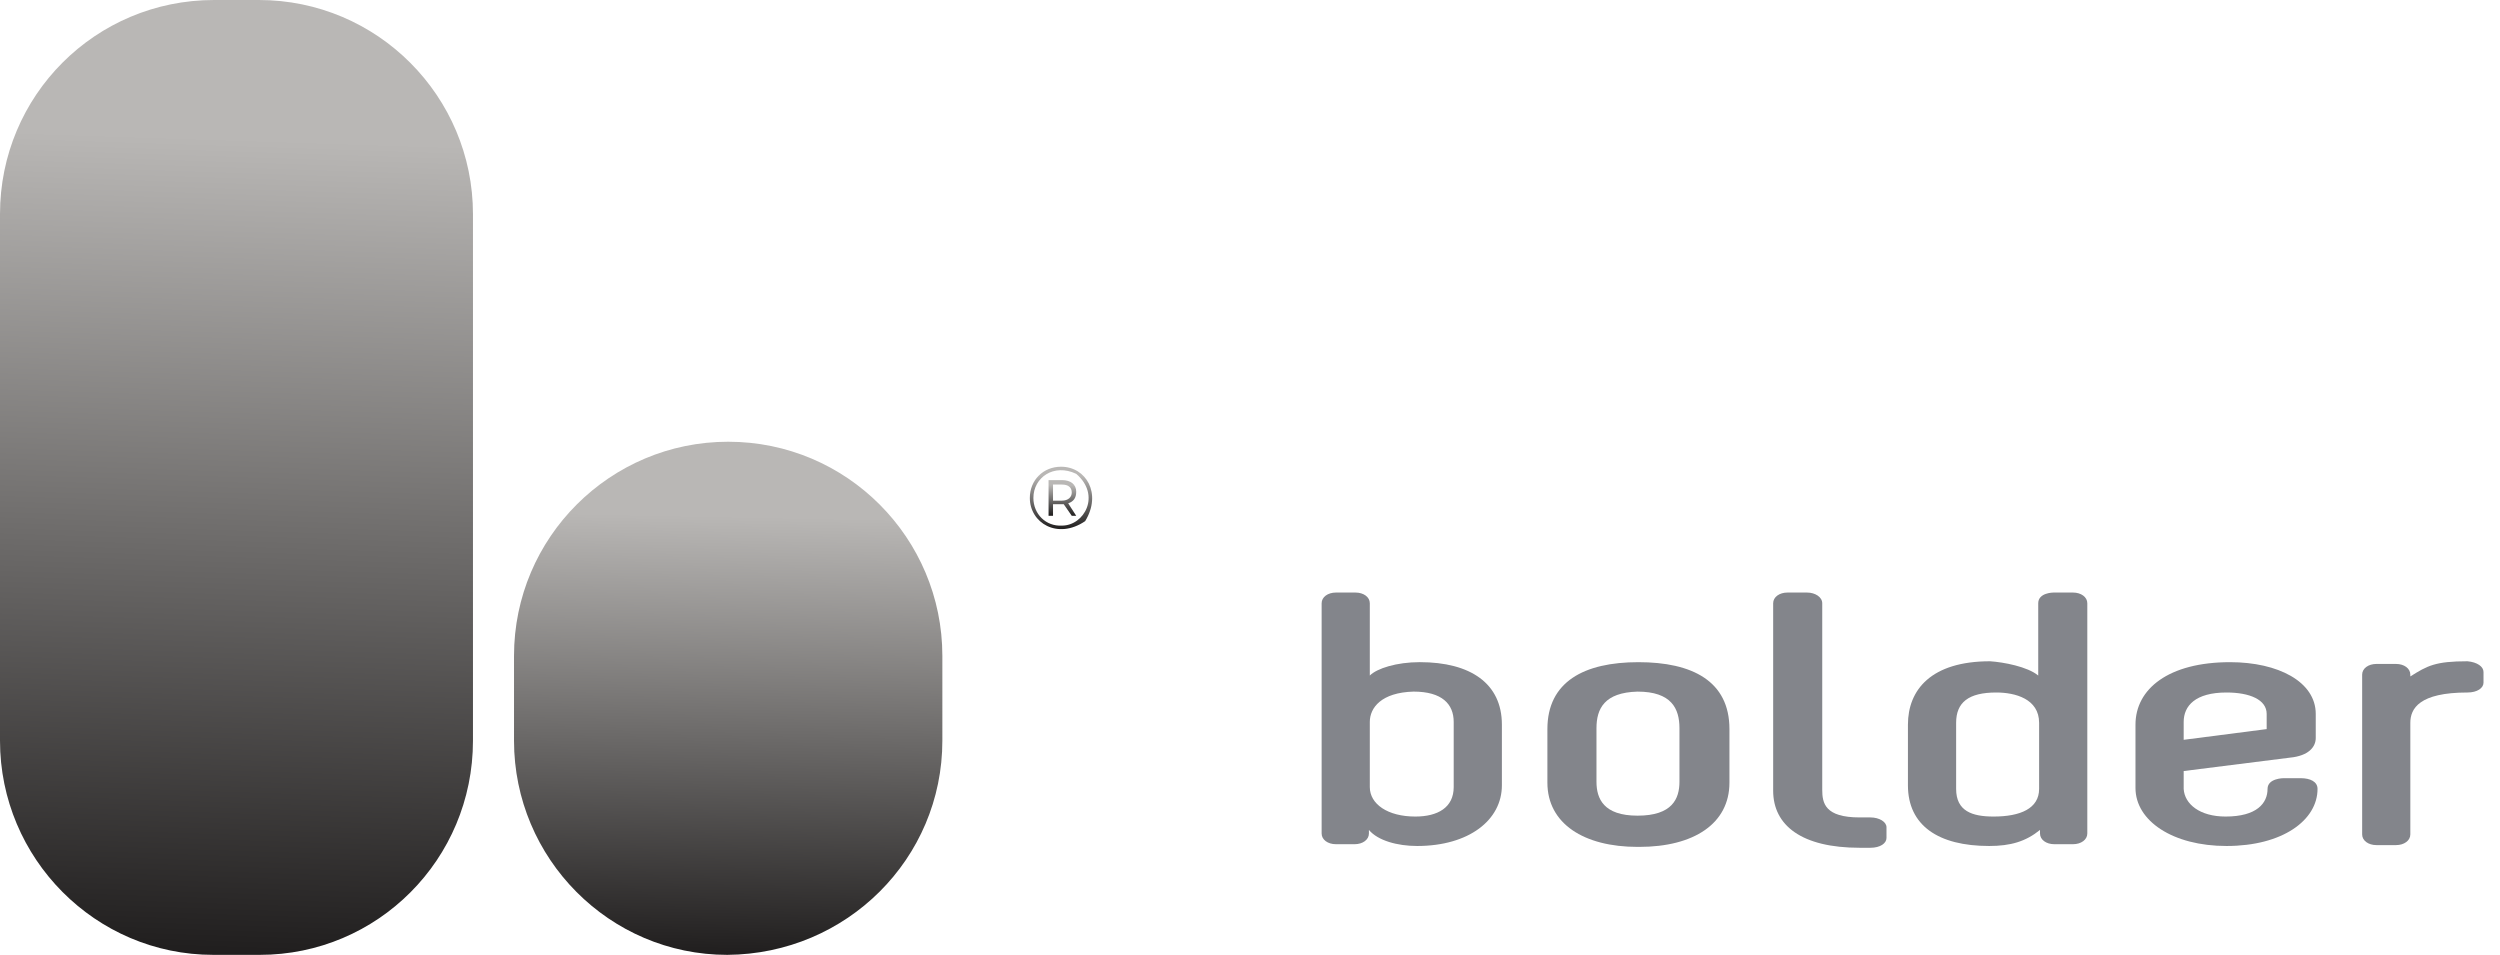
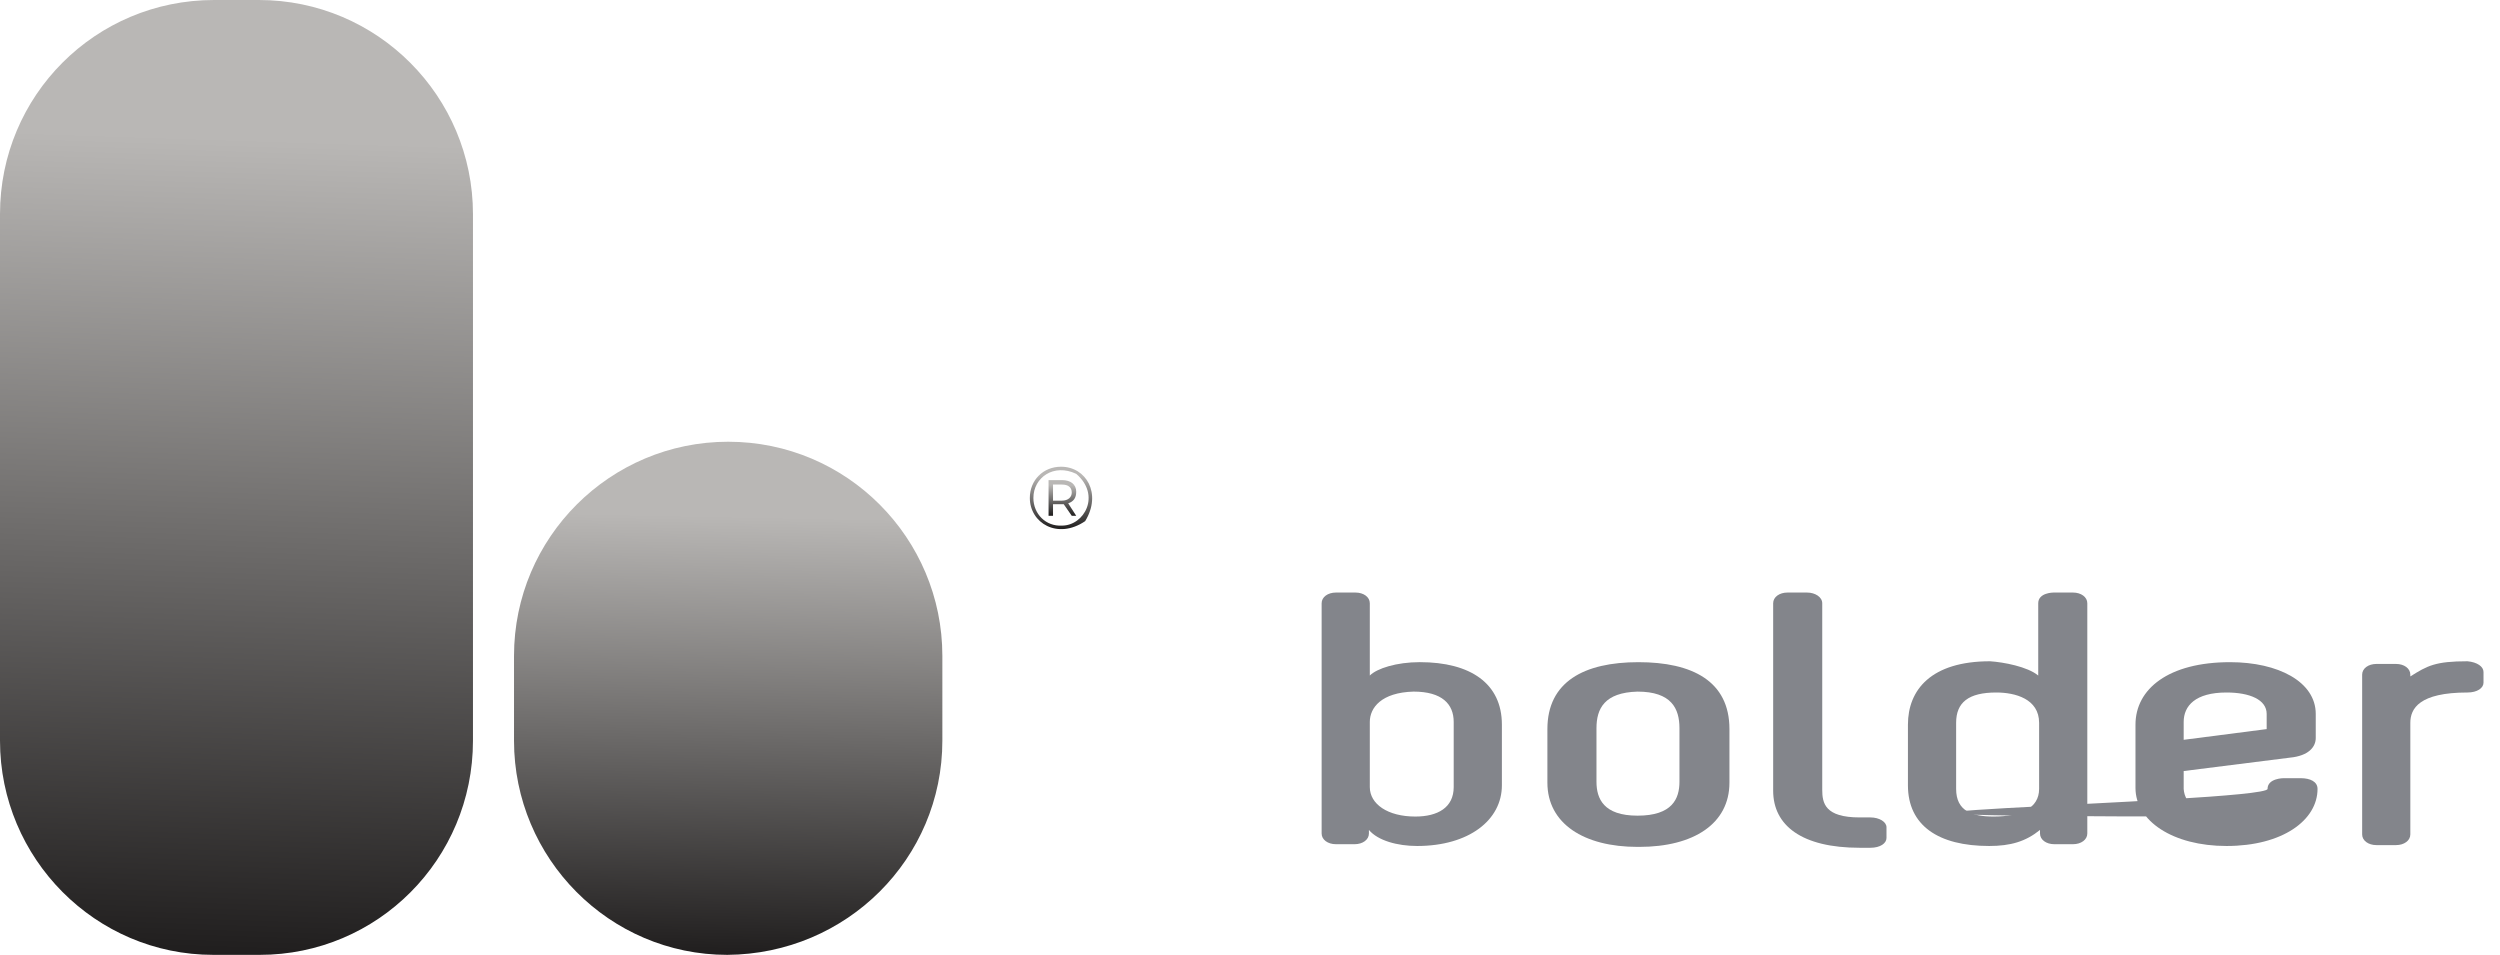
<svg xmlns="http://www.w3.org/2000/svg" width="144" height="55" viewBox="0 0 144 55" fill="none">
  <path d="M61.117 26.883C60.089 26.883 59.318 27.654 59.318 28.682C59.318 30.121 60.911 31.098 62.505 30.018C63.481 28.425 62.556 26.883 61.117 26.883ZM61.168 30.275C60.243 30.327 59.523 29.607 59.523 28.682C59.523 27.5 60.706 26.677 61.991 27.294C63.43 28.528 62.453 30.275 61.168 30.275Z" fill="url(#paint0_linear_1623_562)" />
  <path d="M61.99 28.323C61.99 27.911 61.682 27.654 61.168 27.654H60.397V29.71H60.654V29.042H61.168C61.219 29.042 61.219 29.042 61.271 29.042L61.733 29.71H61.99L61.528 28.991C61.836 28.888 61.99 28.682 61.99 28.323ZM61.168 28.837H60.654V27.911H61.168C61.528 27.911 61.733 28.066 61.733 28.374C61.733 28.631 61.528 28.837 61.168 28.837Z" fill="url(#paint1_linear_1623_562)" />
  <path d="M0 12.336V42.663C0 49.448 5.5 55 12.285 55H14.958C21.743 55 27.243 49.5 27.243 42.663V12.336C27.243 5.551 21.743 0 14.906 0H12.336C5.5 0 0 5.5 0 12.336Z" fill="url(#paint2_linear_1623_562)" />
  <path d="M54.28 42.664V37.781C54.28 30.996 48.78 25.444 41.944 25.444C35.159 25.444 29.607 30.944 29.607 37.781V42.664C29.607 49.449 35.107 55 41.892 55C48.78 54.949 54.28 49.449 54.28 42.664Z" fill="url(#paint3_linear_1623_562)" />
  <path d="M78.079 34.131C78.541 34.131 78.901 34.388 78.901 34.748C78.901 38.397 78.901 38.911 78.901 38.911C79.312 38.5 80.443 38.14 81.78 38.14C84.71 38.14 86.509 39.374 86.509 41.738V45.234C86.509 47.238 84.607 48.729 81.626 48.729C80.495 48.729 79.364 48.42 78.85 47.804V48.009C78.85 48.369 78.49 48.626 78.027 48.626H76.948C76.485 48.626 76.126 48.369 76.126 48.009V34.748C76.126 34.388 76.485 34.131 76.948 34.131H78.079ZM78.901 41.584V45.336C78.901 46.313 79.929 47.033 81.523 47.033C82.808 47.033 83.733 46.519 83.733 45.336V41.584C83.733 40.556 83.065 39.836 81.42 39.836C79.569 39.888 78.901 40.762 78.901 41.584Z" fill="#83858B" />
  <path d="M94.322 48.781C91.237 48.781 89.13 47.444 89.13 45.08V41.996C89.13 39.272 91.237 38.141 94.373 38.141C97.457 38.141 99.616 39.22 99.616 41.996V45.08C99.616 47.444 97.56 48.781 94.424 48.781H94.322ZM91.957 41.944V45.028C91.957 46.005 92.368 46.982 94.322 46.982C96.326 46.982 96.737 46.005 96.737 45.028V41.944C96.737 40.813 96.275 39.837 94.322 39.837C92.42 39.888 91.957 40.813 91.957 41.944Z" fill="#83858B" />
  <path d="M104.088 34.131C104.55 34.131 104.961 34.388 104.961 34.748V45.491C104.961 46.262 105.116 47.084 107.12 47.084H107.737C108.251 47.084 108.662 47.341 108.662 47.65V48.266C108.662 48.575 108.302 48.832 107.737 48.832H107.12C103.779 48.832 102.134 47.547 102.134 45.542V34.748C102.134 34.388 102.494 34.131 102.957 34.131H104.088Z" fill="#83858B" />
  <path d="M117.402 38.911V34.748C117.402 34.131 118.275 34.131 118.275 34.131H119.406C119.869 34.131 120.229 34.388 120.229 34.748V48.009C120.229 48.369 119.869 48.626 119.406 48.626H118.327C117.864 48.626 117.504 48.369 117.504 48.009V47.804C116.682 48.472 115.808 48.729 114.575 48.729C111.645 48.729 109.897 47.547 109.897 45.234V41.738C109.897 39.734 111.233 38.089 114.626 38.089C115.397 38.14 116.785 38.397 117.402 38.911ZM112.673 41.636V45.439C112.673 46.724 113.598 47.033 114.832 47.033C116.374 47.033 117.453 46.57 117.453 45.439V41.636C117.453 40.248 116.065 39.888 114.986 39.888C113.392 39.888 112.673 40.453 112.673 41.636Z" fill="#83858B" />
-   <path d="M133.387 41.122V42.51C133.387 43.024 132.976 43.538 131.896 43.641L125.78 44.412V45.44C125.831 46.313 126.705 47.033 128.195 47.033C129.995 47.033 130.611 46.262 130.611 45.44C130.611 44.823 131.537 44.823 131.537 44.823H132.513C133.079 44.823 133.49 45.028 133.49 45.44C133.49 47.239 131.485 48.729 128.247 48.729C125.163 48.729 123.004 47.29 123.004 45.388V41.739C123.004 39.683 124.906 38.141 128.452 38.141C131.228 38.141 133.387 39.272 133.387 41.122ZM125.78 41.584V42.613L130.56 41.996V41.122C130.56 40.3 129.583 39.888 128.247 39.888C126.448 39.888 125.78 40.659 125.78 41.584Z" fill="#83858B" />
+   <path d="M133.387 41.122V42.51C133.387 43.024 132.976 43.538 131.896 43.641L125.78 44.412V45.44C125.831 46.313 126.705 47.033 128.195 47.033C91.365 47.033 130.611 46.262 130.611 45.44C130.611 44.823 131.537 44.823 131.537 44.823H132.513C133.079 44.823 133.49 45.028 133.49 45.44C133.49 47.239 131.485 48.729 128.247 48.729C125.163 48.729 123.004 47.29 123.004 45.388V41.739C123.004 39.683 124.906 38.141 128.452 38.141C131.228 38.141 133.387 39.272 133.387 41.122ZM125.78 41.584V42.613L130.56 41.996V41.122C130.56 40.3 129.583 39.888 128.247 39.888C126.448 39.888 125.78 40.659 125.78 41.584Z" fill="#83858B" />
  <path d="M143.05 38.706V39.322C143.05 39.631 142.69 39.888 142.125 39.888C139.349 39.888 138.835 40.813 138.835 41.636V48.061C138.835 48.421 138.475 48.678 138.013 48.678H136.882C136.419 48.678 136.06 48.421 136.06 48.061V38.86C136.06 38.5 136.419 38.243 136.882 38.243H138.013C138.475 38.243 138.835 38.5 138.835 38.86V38.963C139.812 38.346 140.275 38.089 142.125 38.089C142.69 38.14 143.05 38.397 143.05 38.706Z" fill="#83858B" />
  <defs>
    <linearGradient id="paint0_linear_1623_562" x1="61.151" y1="27.404" x2="61.101" y2="30.478" gradientUnits="userSpaceOnUse">
      <stop stop-color="#B9B7B5" />
      <stop offset="1" stop-color="#201E1E" />
    </linearGradient>
    <linearGradient id="paint1_linear_1623_562" x1="61.211" y1="27.952" x2="61.174" y2="29.71" gradientUnits="userSpaceOnUse">
      <stop stop-color="#B9B7B5" />
      <stop offset="1" stop-color="#201E1E" />
    </linearGradient>
    <linearGradient id="paint2_linear_1623_562" x1="13.912" y1="7.967" x2="12.362" y2="54.958" gradientUnits="userSpaceOnUse">
      <stop stop-color="#B9B7B5" />
      <stop offset="1" stop-color="#201E1E" />
    </linearGradient>
    <linearGradient id="paint3_linear_1623_562" x1="42.207" y1="29.726" x2="41.713" y2="54.996" gradientUnits="userSpaceOnUse">
      <stop stop-color="#B9B7B5" />
      <stop offset="1" stop-color="#201E1E" />
    </linearGradient>
  </defs>
</svg>
